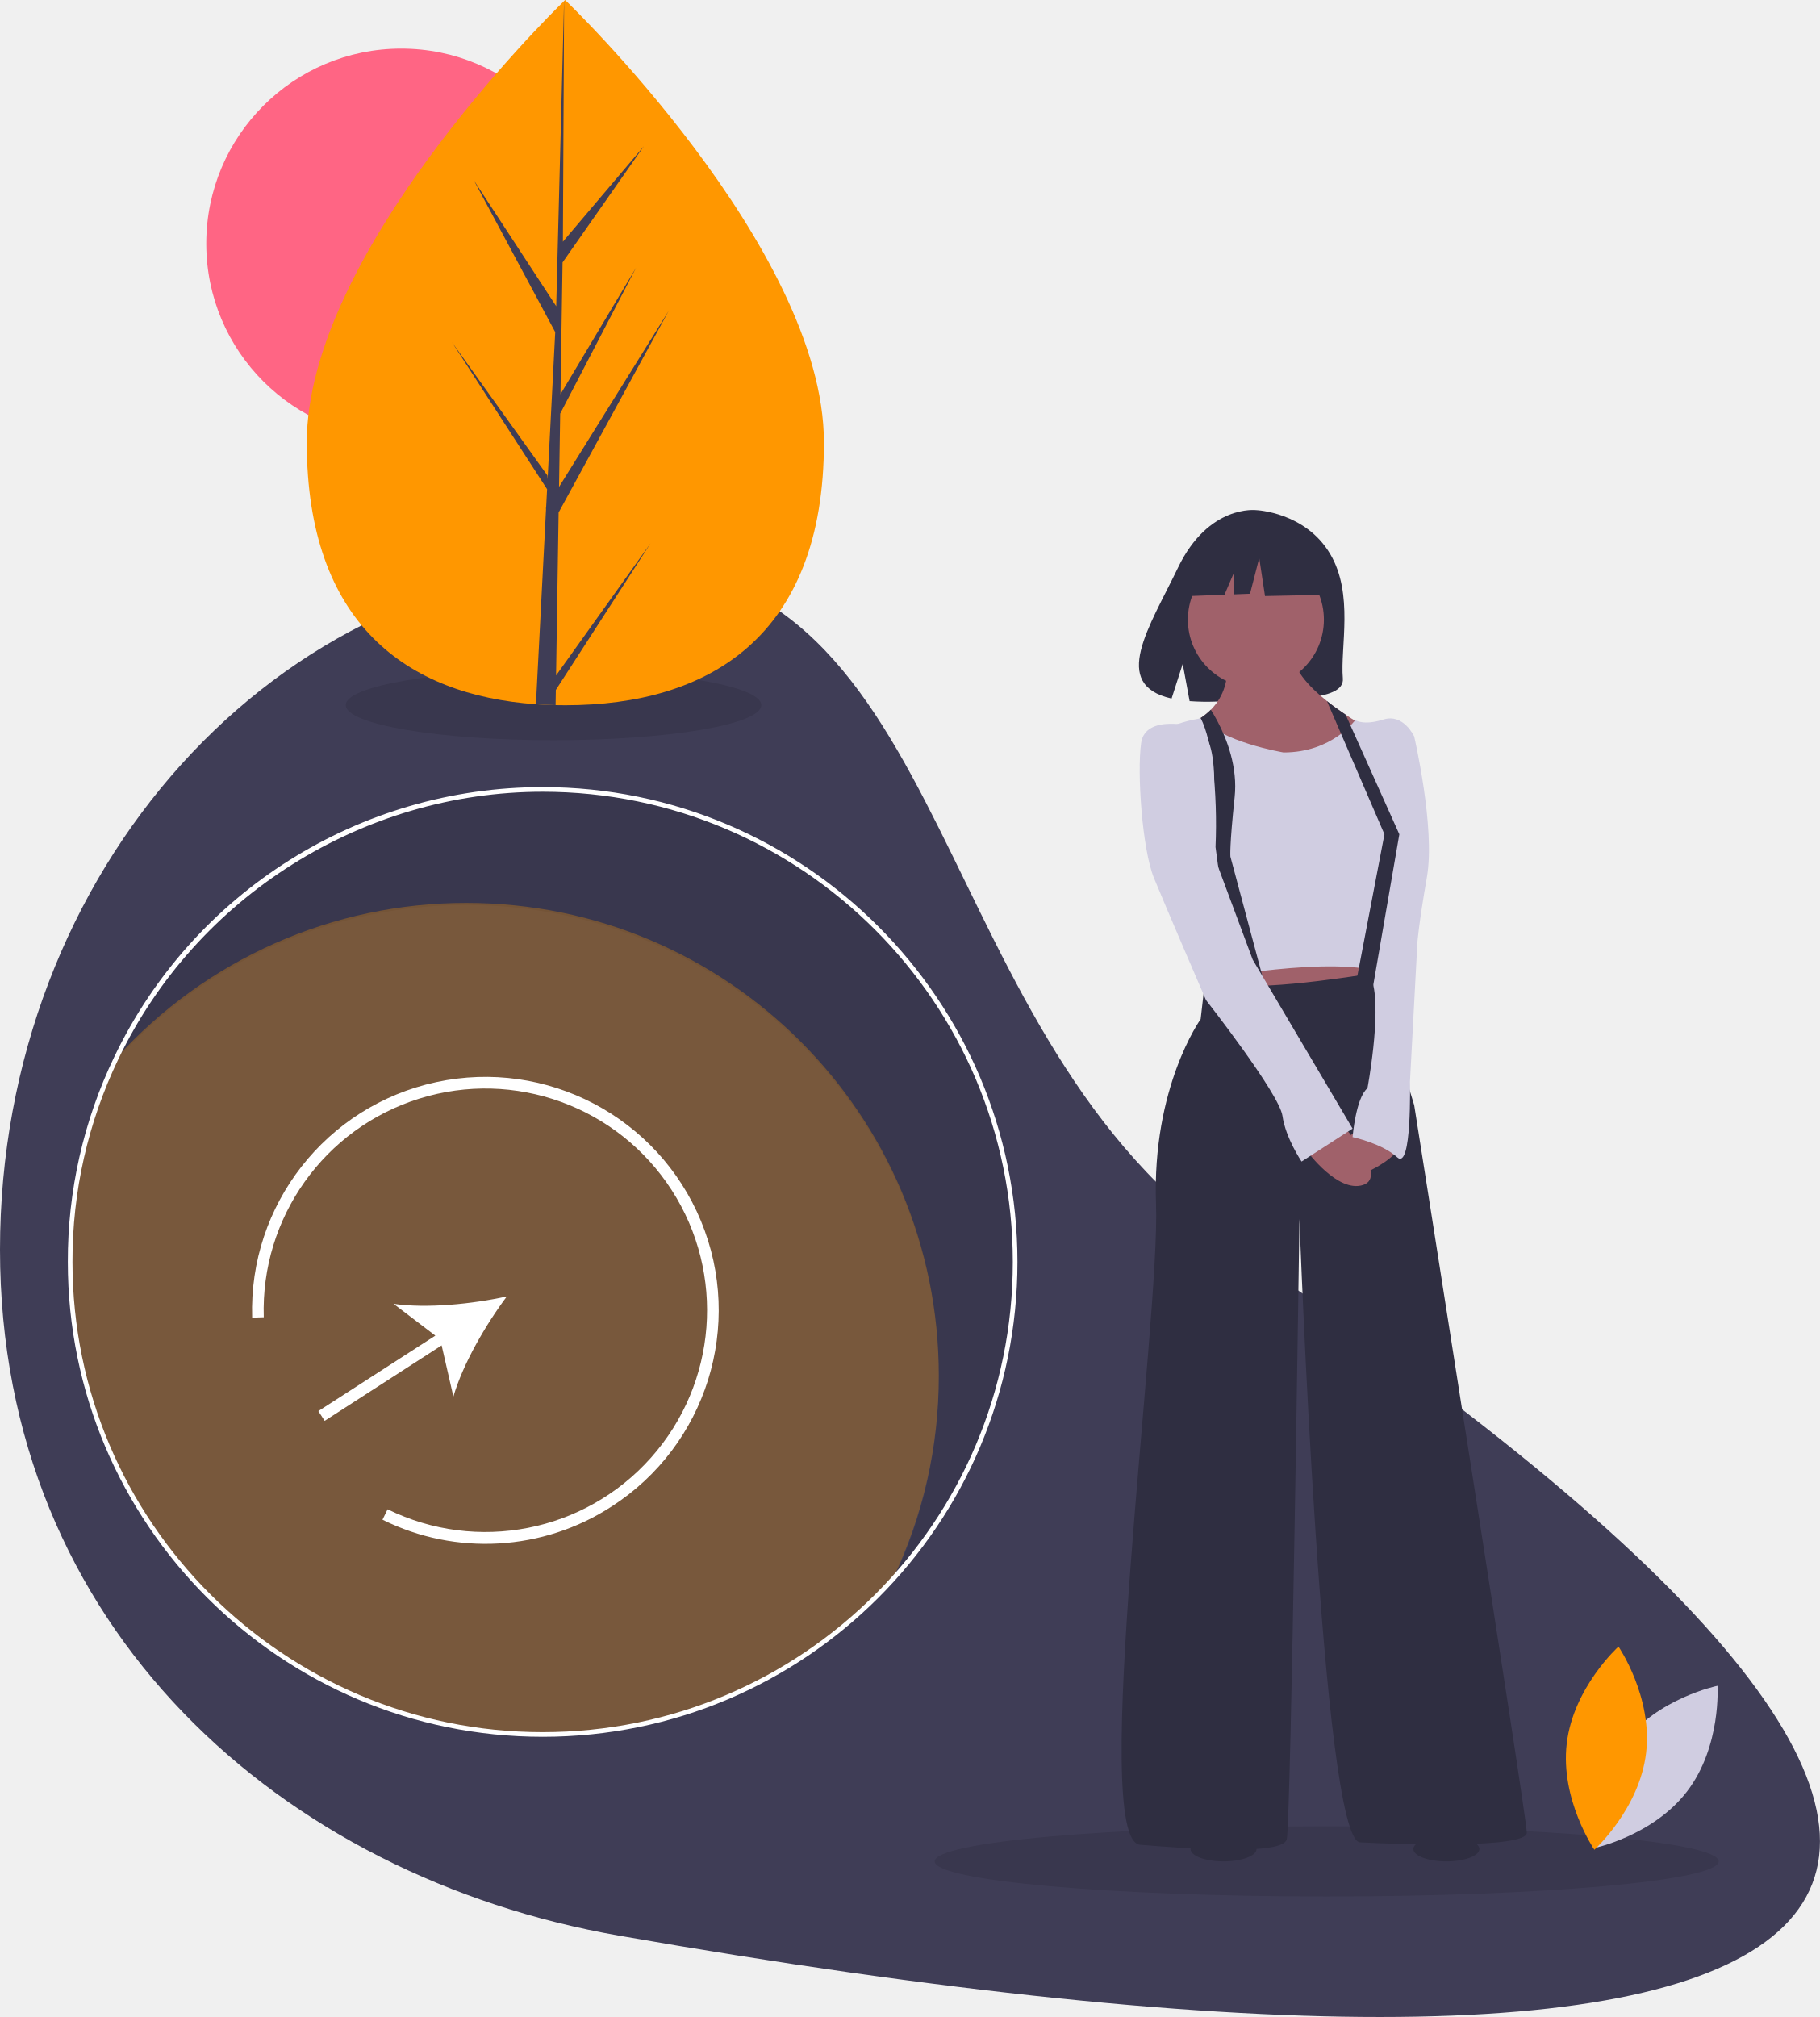
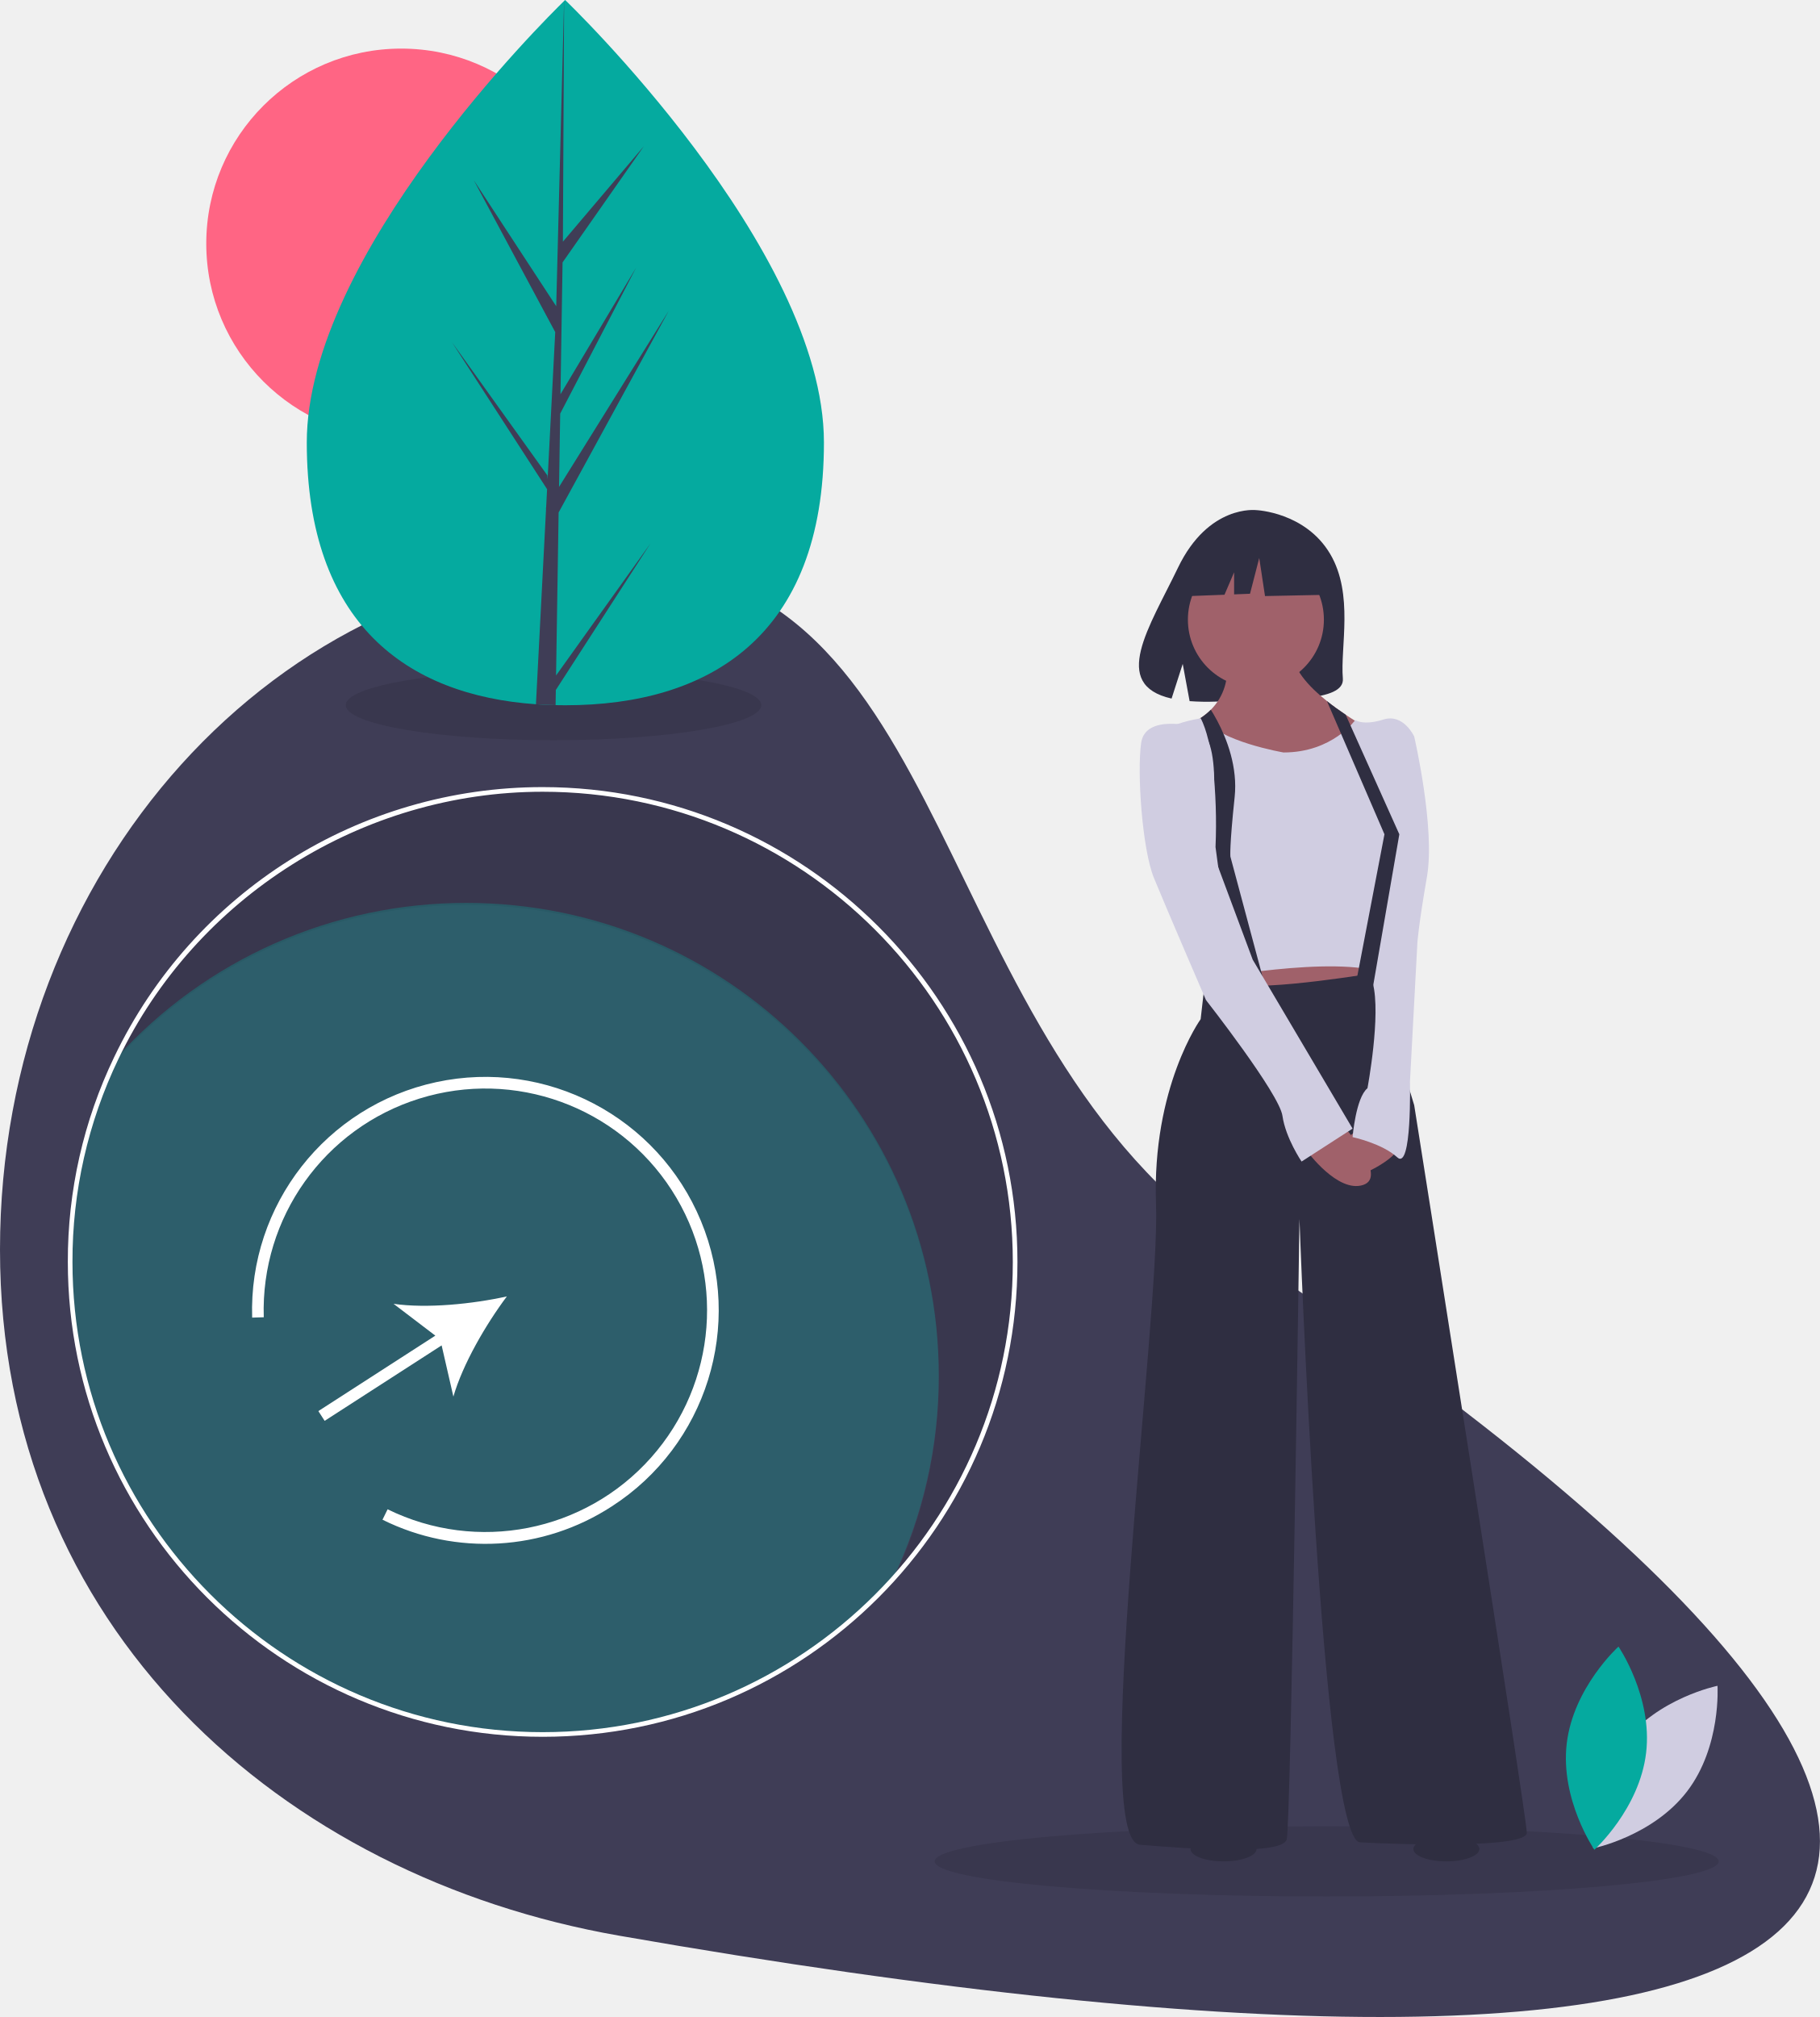
- <svg xmlns="http://www.w3.org/2000/svg" id="b8ea24f2-0d0e-4134-9f6b-a081050070ad" data-name="Layer 1" width="783.928" height="868.734" viewBox="0 0 783.928 868.734">
+ <svg xmlns="http://www.w3.org/2000/svg" data-name="Layer 1" width="783.928" height="868.734" viewBox="0 0 783.928 868.734">
  <path d="M741.277,553.829c427.439,285.996,288.519,392.565-266.62,295.504C329.606,823.973,208.036,717.032,208.036,553.829s119.37-295.504,266.62-295.504S605.636,463.073,741.277,553.829Z" transform="translate(-208.0361 -15.63315)" fill="#3f3d56" />
  <ellipse cx="571.456" cy="801.706" rx="168.859" ry="15.108" opacity="0.1" />
  <ellipse cx="238.428" cy="303.706" rx="89.5" ry="15.108" opacity="0.1" />
  <path d="M441.773,356.532A203.538,203.538,0,0,0,258.143,472.192,203.029,203.029,0,0,1,408.89,405.413c112.398,0,203.52,91.122,203.52,203.52a202.648,202.648,0,0,1-19.89,87.86,202.782,202.782,0,0,0,52.773-136.741C645.293,447.654,554.171,356.532,441.773,356.532Z" transform="translate(-208.0361 -15.63315)" opacity="0.1" />
-   <path d="M612.41,608.044a202.648,202.648,0,0,1-19.89,87.86,203.029,203.029,0,0,1-150.747,66.779c-112.398,0-203.52-91.122-203.52-203.52A202.648,202.648,0,0,1,258.143,471.303,203.029,203.029,0,0,1,408.89,404.524C521.288,404.524,612.41,495.646,612.41,608.044Z" transform="translate(-208.0361 -15.63315)" fill="#ff9700" opacity="0.3" />
+   <path d="M612.41,608.044a202.648,202.648,0,0,1-19.89,87.86,203.029,203.029,0,0,1-150.747,66.779c-112.398,0-203.52-91.122-203.52-203.52A202.648,202.648,0,0,1,258.143,471.303,203.029,203.029,0,0,1,408.89,404.524C521.288,404.524,612.41,495.646,612.41,608.044Z" transform="translate(-208.0361 -15.63315)" fill="#05aa9f" opacity="0.3" />
  <path d="M441.773,763.683c-112.773,0-204.521-91.747-204.521-204.52a202.601,202.601,0,0,1,19.988-88.293A204.539,204.539,0,0,1,441.773,354.643c112.773,0,204.52,91.748,204.52,204.521a204.506,204.506,0,0,1-204.52,204.52Zm0-407.04c-77.489,0-149.215,45.176-182.729,115.093a200.605,200.605,0,0,0-19.792,87.428c0,111.67,90.85,202.52,202.521,202.52a202.506,202.506,0,0,0,202.52-202.52C644.293,447.494,553.443,356.643,441.773,356.643Z" transform="translate(-208.0361 -15.63315)" fill="#fff" />
  <path d="M907.392,766.268c-14.782,19.332-13.091,45.458-13.091,45.458s25.656-5.217,40.438-24.548,13.091-45.458,13.091-45.458S922.173,746.936,907.392,766.268Z" transform="translate(-208.0361 -15.63315)" fill="#d0cde1" />
-   <path d="M917.079,770.609c-2.868,24.166-22.286,41.727-22.286,41.727s-14.767-21.619-11.898-45.785,22.286-41.727,22.286-41.727S919.947,746.444,917.079,770.609Z" transform="translate(-208.0361 -15.63315)" fill="#ff9700" />
+   <path d="M917.079,770.609c-2.868,24.166-22.286,41.727-22.286,41.727s-14.767-21.619-11.898-45.785,22.286-41.727,22.286-41.727S919.947,746.444,917.079,770.609Z" transform="translate(-208.0361 -15.63315)" fill="#05aa9f" />
  <circle cx="172.828" cy="104.911" r="83.979" fill="#ff6584" />
-   <path d="M562.937,206.166c.041,83.884-49.813,113.194-111.324,113.224q-2.143.001-4.266-.046-4.276-.09-8.463-.386c-55.517-3.904-98.667-34.672-98.705-112.684C340.141,125.541,443.274,23.608,451.009,16.071c.007,0,.007,0,.014-.007.294-.287.444-.431.444-.431S562.897,122.289,562.937,206.166Z" transform="translate(-208.0361 -15.63315)" fill="#ff9700" />
+   <path d="M562.937,206.166c.041,83.884-49.813,113.194-111.324,113.224q-2.143.001-4.266-.046-4.276-.09-8.463-.386c-55.517-3.904-98.667-34.672-98.705-112.684C340.141,125.541,443.274,23.608,451.009,16.071c.007,0,.007,0,.014-.007.294-.287.444-.431.444-.431S562.897,122.289,562.937,206.166Z" transform="translate(-208.0361 -15.63315)" fill="#05aa9f" />
  <path d="M447.554,306.56l40.708-56.936-40.807,63.184-.106,6.535q-4.276-.09-8.463-.386l4.348-83.921-.034-.649.075-.123.413-7.93-40.971-63.302L443.807,220.395l.103,1.682,3.285-63.405L412.115,93.254l35.505,54.274,3.388-131.457.013-.437 0.0.431-.524,103.668L485.362,78.617,450.352,128.66l-.895,56.773,32.561-54.498-32.686,62.845-.497,31.569,47.254-75.861-47.434,86.874Z" transform="translate(-208.0361 -15.63315)" fill="#3f3d56" />
  <path d="M780.992,254.227c-10.675-18.037-31.794-18.877-31.794-18.877s-20.579-2.632-33.781,24.839c-12.305,25.605-29.287,50.326-2.734,56.32l4.796-14.928,2.97,16.039a103.895,103.895,0,0,0,11.361.194c28.436-.918,55.517.269,54.645-9.935C785.297,294.313,791.263,271.582,780.992,254.227Z" transform="translate(-208.0361 -15.63315)" fill="#2f2e41" />
  <polygon points="525.862 407.843 528.608 435.301 592.22 428.437 593.593 407.843 525.862 407.843" fill="#a0616a" />
  <path d="M727.034,438.578l-1.831,16.017s-21.052,29.289-19.221,79.63S677.151,808.353,699.118,810.184s61.324,4.576,63.155-2.288,5.492-267.263,5.492-267.263,9.61,267.588,26.086,268.503,71.85,2.746,71.85-4.119S817.189,491.665,817.189,491.665l-7.78-25.628-7.78-31.577s-48.51,8.238-61.782,5.034S727.034,438.578,727.034,438.578Z" transform="translate(-208.0361 -15.63315)" fill="#2f2e41" />
  <circle cx="540.964" cy="266.889" r="29.289" fill="#a0616a" />
  <path d="M800.257,331.032l-5.56,8.091-3.56,5.176-5.981,8.7-29.747,2.288s-7.226-2.334-15.564-5.743c-3.08-1.263-6.315-2.673-9.391-4.169-11.931-5.794-21.505-12.864-10.741-17.546a35.734,35.734,0,0,0,5.487-2.947,27.877,27.877,0,0,0,4.398-3.56,23.989,23.989,0,0,0,6.59-21.409l28.831-4.119c-.838,7.313,6.434,15.29,14.585,21.802,2.677,2.146,5.455,4.128,8.068,5.876C794.522,328.057,800.257,331.032,800.257,331.032Z" transform="translate(-208.0361 -15.63315)" fill="#a0616a" />
  <path d="M760.899,339.727s-28.145-4.805-34.552-14.873c0,0-27.687,3.432-25.399,18.077s25.17,94.732,25.17,94.732,57.205-10.983,78.257-2.746l12.814-102.054s-4.576-10.068-13.272-7.322-12.128.229-12.128.229S781.951,339.727,760.899,339.727Z" transform="translate(-208.0361 -15.63315)" fill="#d0cde1" />
  <path d="M786.527,500.36s19.679,21.967,8.695,25.628-24.255-14.645-24.255-14.645Z" transform="translate(-208.0361 -15.63315)" fill="#a0616a" />
  <path d="M792.934,502.19s-16.017,10.983-10.068,18.306,26.543-6.407,26.543-9.153S792.934,502.19,792.934,502.19Z" transform="translate(-208.0361 -15.63315)" fill="#a0616a" />
  <path d="M753.577,442.697l-13.272,2.288-8.695-64.528a231.696,231.696,0,0,0-1.158-35.083c-.97-7.78-2.59-15.258-5.254-20.493a27.877,27.877,0,0,0,4.398-3.56c3.185,5.048,8.997,15.738,10.247,28.223a45.48,45.48,0,0,1,.005,9.405c-2.288,21.509-1.831,25.628-1.831,25.628Z" transform="translate(-208.0361 -15.63315)" fill="#2f2e41" />
  <path d="M722.915,328.744s-21.509-5.949-23.34,6.865.458,45.764,5.492,58.121S727.491,446.358,727.491,446.358s31.577,40.273,32.95,49.883,8.238,19.679,8.238,19.679L790.646,501.733l-43.018-72.765-18.763-50.341S736.644,332.863,722.915,328.744Z" transform="translate(-208.0361 -15.63315)" fill="#d0cde1" />
  <path d="M807.121,330.574l10.068,2.288s9.153,39.357,5.492,60.409-4.119,28.374-4.119,28.374l-3.203,59.951s.915,38.442-5.492,32.493-19.221-8.695-19.221-8.695,1.373-16.933,6.407-21.052c0,0,5.949-31.577,2.288-45.307S807.121,330.574,807.121,330.574Z" transform="translate(-208.0361 -15.63315)" fill="#d0cde1" />
  <path d="M810.782,374.966,799.112,442.468l-7.093-2.975,12.356-64.528-13.24-30.667-11.533-26.703c2.677,2.146,5.455,4.128,8.068,5.876l7.025,15.651Z" transform="translate(-208.0361 -15.63315)" fill="#2f2e41" />
  <polygon points="568.236 236.855 547.372 225.926 518.559 230.397 512.598 256.726 527.437 256.155 531.583 246.482 531.583 255.996 538.43 255.732 542.404 240.332 544.888 256.726 569.23 256.229 568.236 236.855" fill="#2f2e41" />
  <ellipse cx="527.019" cy="796.374" rx="14.22" ry="5.332" fill="#2f2e41" />
  <ellipse cx="623.003" cy="796.374" rx="14.22" ry="5.332" fill="#2f2e41" />
  <path d="M471.582,664.428a99.804,99.804,0,0,1-98.791,5.755l2.201-4.49A95.5,95.5,0,1,0,321.647,582.983l-4.998.153A100.505,100.505,0,1,1,471.582,664.428Z" transform="translate(-208.0361 -15.63315)" fill="#fff" />
  <path d="M426.354,574.008c-14.785,3.273-34.463,5.267-48.801,3.184l17.999,13.707L345.164,623.398l2.71,4.202,50.389-32.499,5.065,22.054C407.344,603.235,417.277,586.132,426.354,574.008Z" transform="translate(-208.0361 -15.63315)" fill="#fff" />
</svg>
